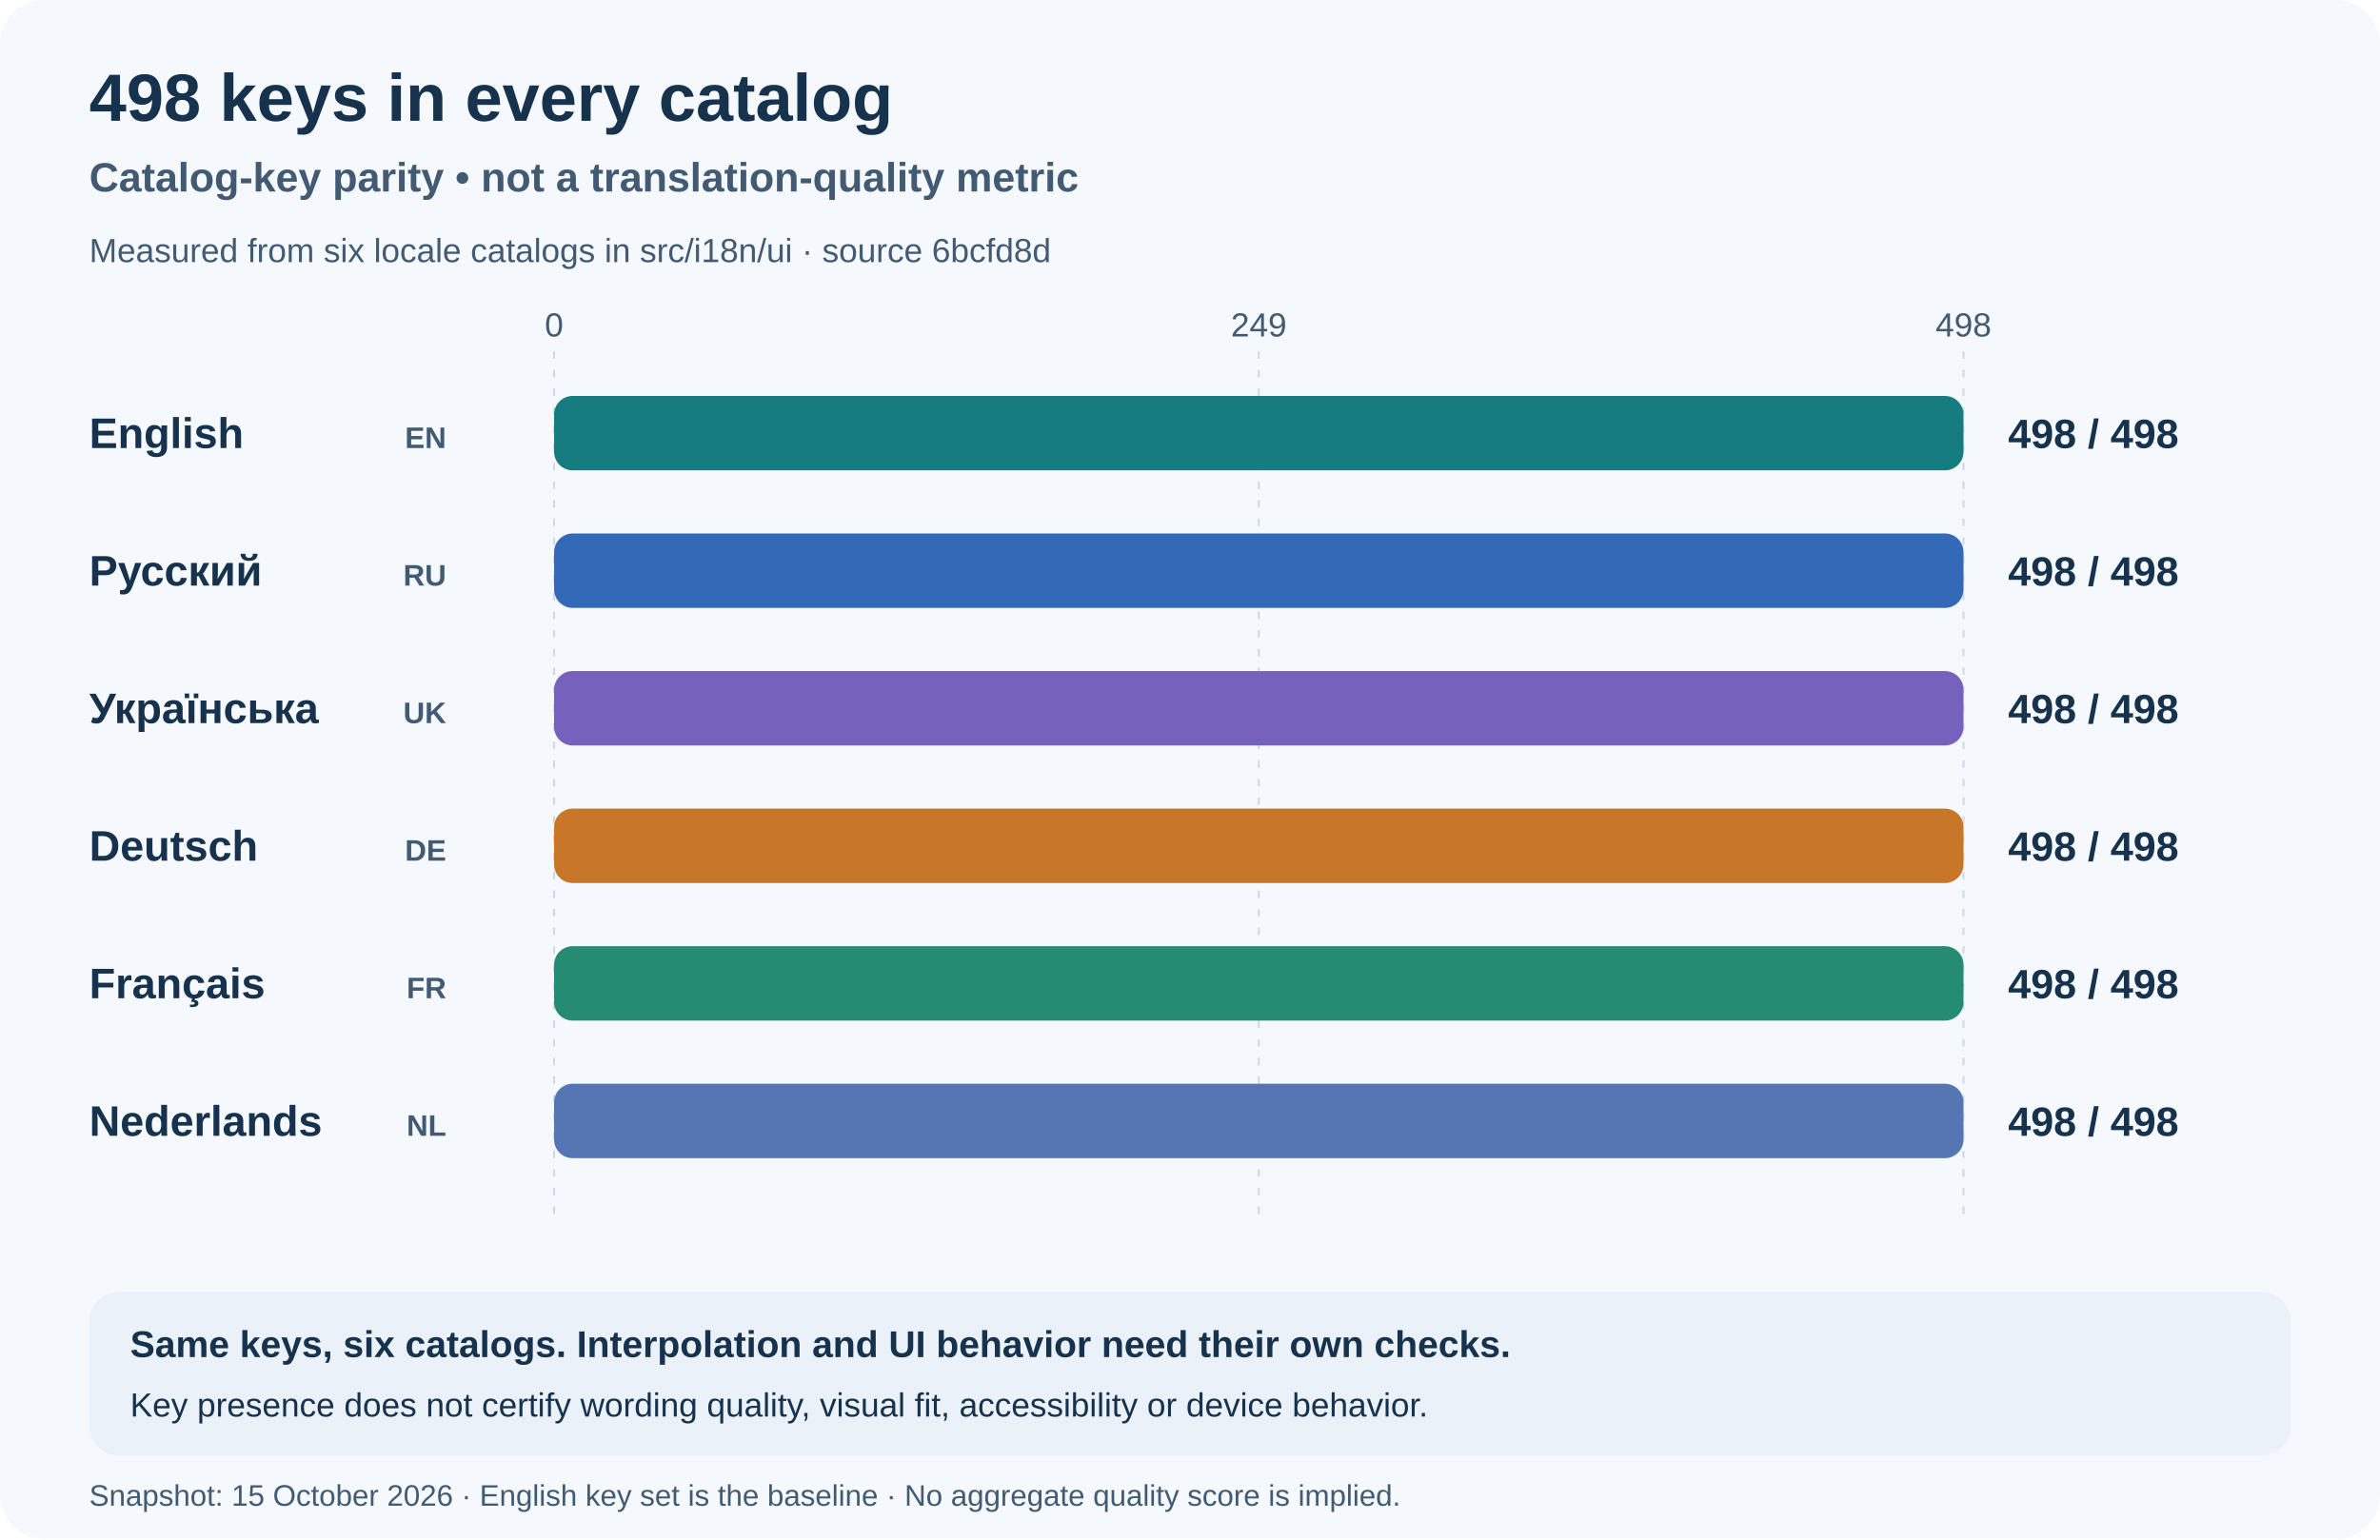
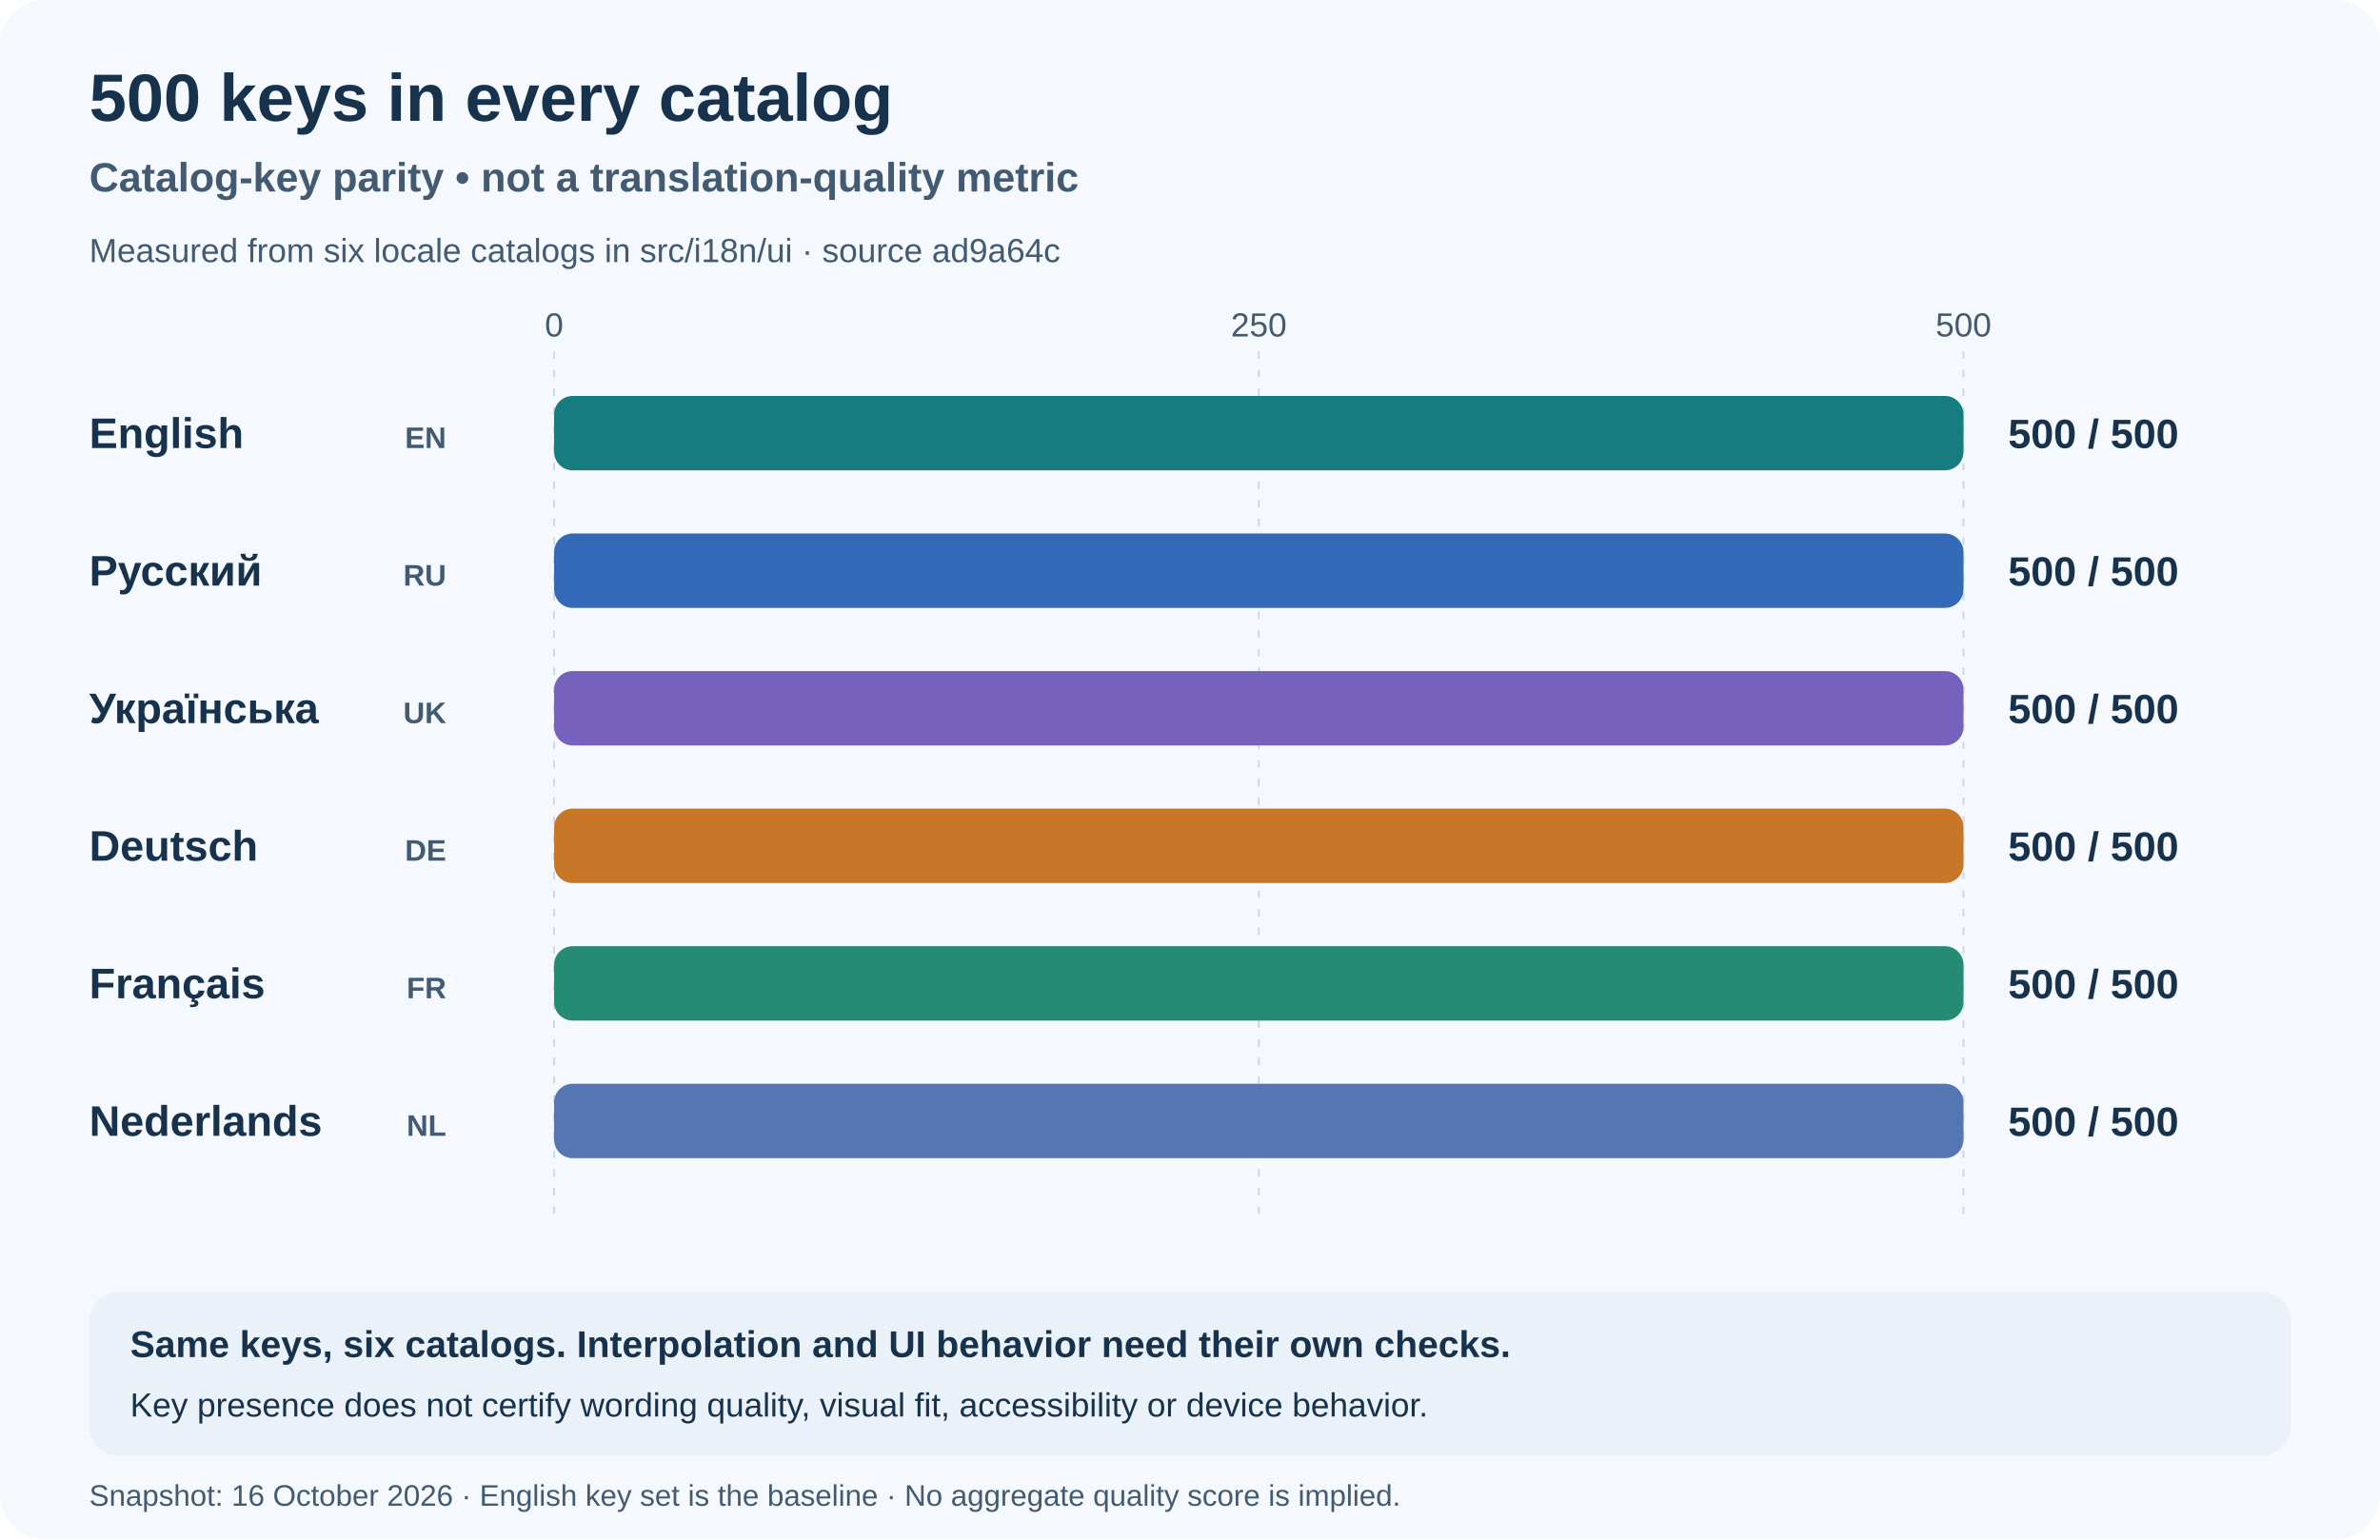
<svg xmlns="http://www.w3.org/2000/svg" width="1280" height="828" viewBox="0 0 1280 828" role="img" aria-labelledby="title description">
  <rect width="1280" height="828" rx="24" fill="#f5f8fc" />
  <g font-family="Arial, Helvetica, sans-serif">
-     <text x="48" y="65" font-size="36" font-weight="700" fill="#17324d">498 keys in every catalog</text>
+     <text x="48" y="65" font-size="36" font-weight="700" fill="#17324d">500 keys in every catalog</text>
    <text x="48" y="103" font-size="22" font-weight="600" fill="#425b73">Catalog-key parity • not a translation-quality metric</text>
-     <text x="48" y="141" font-size="18" font-weight="400" fill="#425b73">Measured from six locale catalogs in src/i18n/ui · source 6bcfd8d</text>
+     <text x="48" y="141" font-size="18" font-weight="400" fill="#425b73">Measured from six locale catalogs in src/i18n/ui · source ad9a64c</text>
    <path d="M 298 189 V 655" stroke="#ccd8e5" stroke-dasharray="4 6" />
    <text x="298" y="181" font-size="18" font-weight="400" fill="#425b73" text-anchor="middle">0</text>
    <path d="M 677 189 V 655" stroke="#ccd8e5" stroke-dasharray="4 6" />
-     <text x="677" y="181" font-size="18" font-weight="400" fill="#425b73" text-anchor="middle">249</text>
+     <text x="677" y="181" font-size="18" font-weight="400" fill="#425b73" text-anchor="middle">250</text>
    <path d="M 1056 189 V 655" stroke="#ccd8e5" stroke-dasharray="4 6" />
-     <text x="1056" y="181" font-size="18" font-weight="400" fill="#425b73" text-anchor="middle">498</text>
-     <g data-locale="en" data-key-count="498" data-baseline-count="498">
+     <text x="1056" y="181" font-size="18" font-weight="400" fill="#425b73" text-anchor="middle">500</text>
+     <g data-locale="en" data-key-count="500" data-baseline-count="500">
      <text x="48" y="241" font-size="23" font-weight="600" fill="#17324d">English</text>
      <text x="240" y="241" font-size="16" font-weight="600" fill="#425b73" text-anchor="end">EN</text>
      <rect x="298" y="213" width="758" height="40" rx="10" fill="#e1e9f2" />
      <rect x="298" y="213" width="758" height="40" rx="10" fill="#167c80" />
-       <text x="1080" y="241" font-size="22" font-weight="700" fill="#17324d">498 / 498</text>
+       <text x="1080" y="241" font-size="22" font-weight="700" fill="#17324d">500 / 500</text>
    </g>
-     <g data-locale="ru" data-key-count="498" data-baseline-count="498">
+     <g data-locale="ru" data-key-count="500" data-baseline-count="500">
      <text x="48" y="315" font-size="23" font-weight="600" fill="#17324d">Русский</text>
      <text x="240" y="315" font-size="16" font-weight="600" fill="#425b73" text-anchor="end">RU</text>
      <rect x="298" y="287" width="758" height="40" rx="10" fill="#e1e9f2" />
      <rect x="298" y="287" width="758" height="40" rx="10" fill="#3469b7" />
-       <text x="1080" y="315" font-size="22" font-weight="700" fill="#17324d">498 / 498</text>
+       <text x="1080" y="315" font-size="22" font-weight="700" fill="#17324d">500 / 500</text>
    </g>
-     <g data-locale="uk" data-key-count="498" data-baseline-count="498">
+     <g data-locale="uk" data-key-count="500" data-baseline-count="500">
      <text x="48" y="389" font-size="23" font-weight="600" fill="#17324d">Українська</text>
      <text x="240" y="389" font-size="16" font-weight="600" fill="#425b73" text-anchor="end">UK</text>
      <rect x="298" y="361" width="758" height="40" rx="10" fill="#e1e9f2" />
      <rect x="298" y="361" width="758" height="40" rx="10" fill="#7661bc" />
-       <text x="1080" y="389" font-size="22" font-weight="700" fill="#17324d">498 / 498</text>
+       <text x="1080" y="389" font-size="22" font-weight="700" fill="#17324d">500 / 500</text>
    </g>
-     <g data-locale="de" data-key-count="498" data-baseline-count="498">
+     <g data-locale="de" data-key-count="500" data-baseline-count="500">
      <text x="48" y="463" font-size="23" font-weight="600" fill="#17324d">Deutsch</text>
      <text x="240" y="463" font-size="16" font-weight="600" fill="#425b73" text-anchor="end">DE</text>
      <rect x="298" y="435" width="758" height="40" rx="10" fill="#e1e9f2" />
      <rect x="298" y="435" width="758" height="40" rx="10" fill="#c77727" />
-       <text x="1080" y="463" font-size="22" font-weight="700" fill="#17324d">498 / 498</text>
+       <text x="1080" y="463" font-size="22" font-weight="700" fill="#17324d">500 / 500</text>
    </g>
-     <g data-locale="fr" data-key-count="498" data-baseline-count="498">
+     <g data-locale="fr" data-key-count="500" data-baseline-count="500">
      <text x="48" y="537" font-size="23" font-weight="600" fill="#17324d">Français</text>
      <text x="240" y="537" font-size="16" font-weight="600" fill="#425b73" text-anchor="end">FR</text>
      <rect x="298" y="509" width="758" height="40" rx="10" fill="#e1e9f2" />
      <rect x="298" y="509" width="758" height="40" rx="10" fill="#258b73" />
-       <text x="1080" y="537" font-size="22" font-weight="700" fill="#17324d">498 / 498</text>
+       <text x="1080" y="537" font-size="22" font-weight="700" fill="#17324d">500 / 500</text>
    </g>
-     <g data-locale="nl" data-key-count="498" data-baseline-count="498">
+     <g data-locale="nl" data-key-count="500" data-baseline-count="500">
      <text x="48" y="611" font-size="23" font-weight="600" fill="#17324d">Nederlands</text>
      <text x="240" y="611" font-size="16" font-weight="600" fill="#425b73" text-anchor="end">NL</text>
      <rect x="298" y="583" width="758" height="40" rx="10" fill="#e1e9f2" />
      <rect x="298" y="583" width="758" height="40" rx="10" fill="#5576b3" />
-       <text x="1080" y="611" font-size="22" font-weight="700" fill="#17324d">498 / 498</text>
+       <text x="1080" y="611" font-size="22" font-weight="700" fill="#17324d">500 / 500</text>
    </g>
    <rect x="48" y="695" width="1184" height="88" rx="16" fill="#eaf1f9" />
    <text x="70" y="730" font-size="20" font-weight="700" fill="#17324d">Same keys, six catalogs. Interpolation and UI behavior need their own checks.</text>
    <text x="70" y="762" font-size="18" font-weight="400" fill="#17324d">Key presence does not certify wording quality, visual fit, accessibility or device behavior.</text>
-     <text x="48" y="810" font-size="16" font-weight="400" fill="#425b73">Snapshot: 15 October 2026 · English key set is the baseline · No aggregate quality score is implied.</text>
+     <text x="48" y="810" font-size="16" font-weight="400" fill="#425b73">Snapshot: 16 October 2026 · English key set is the baseline · No aggregate quality score is implied.</text>
  </g>
</svg>
